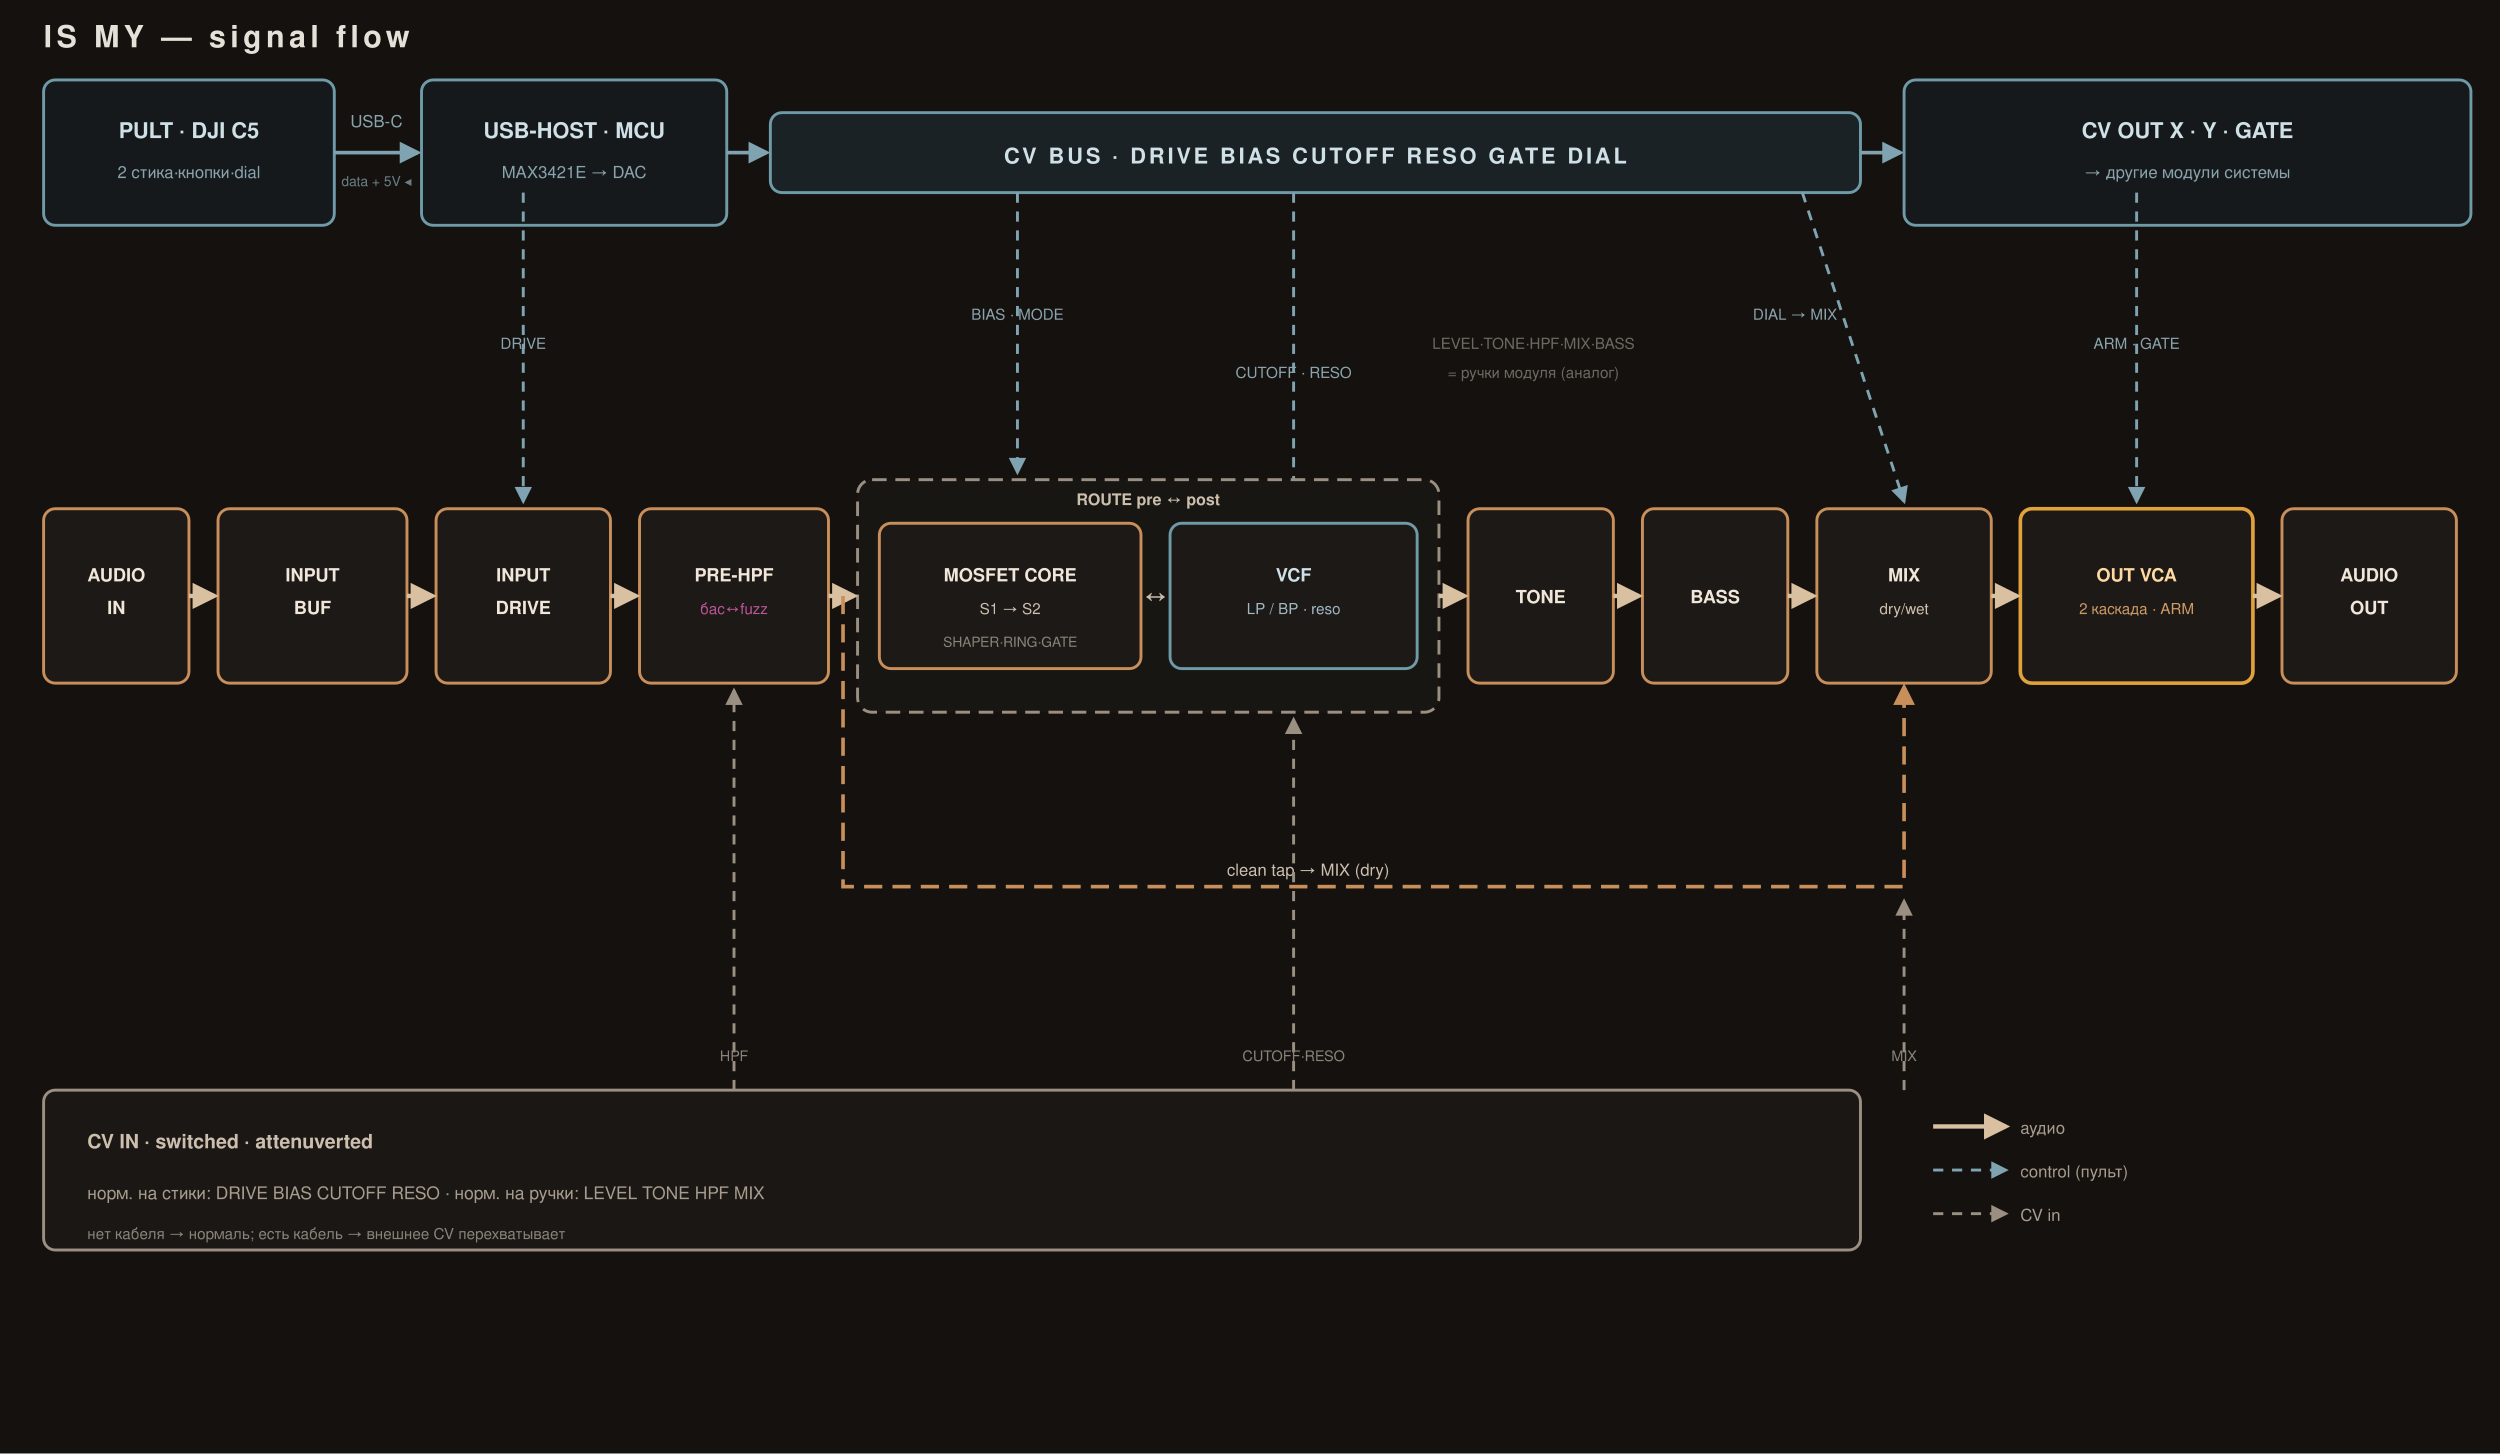
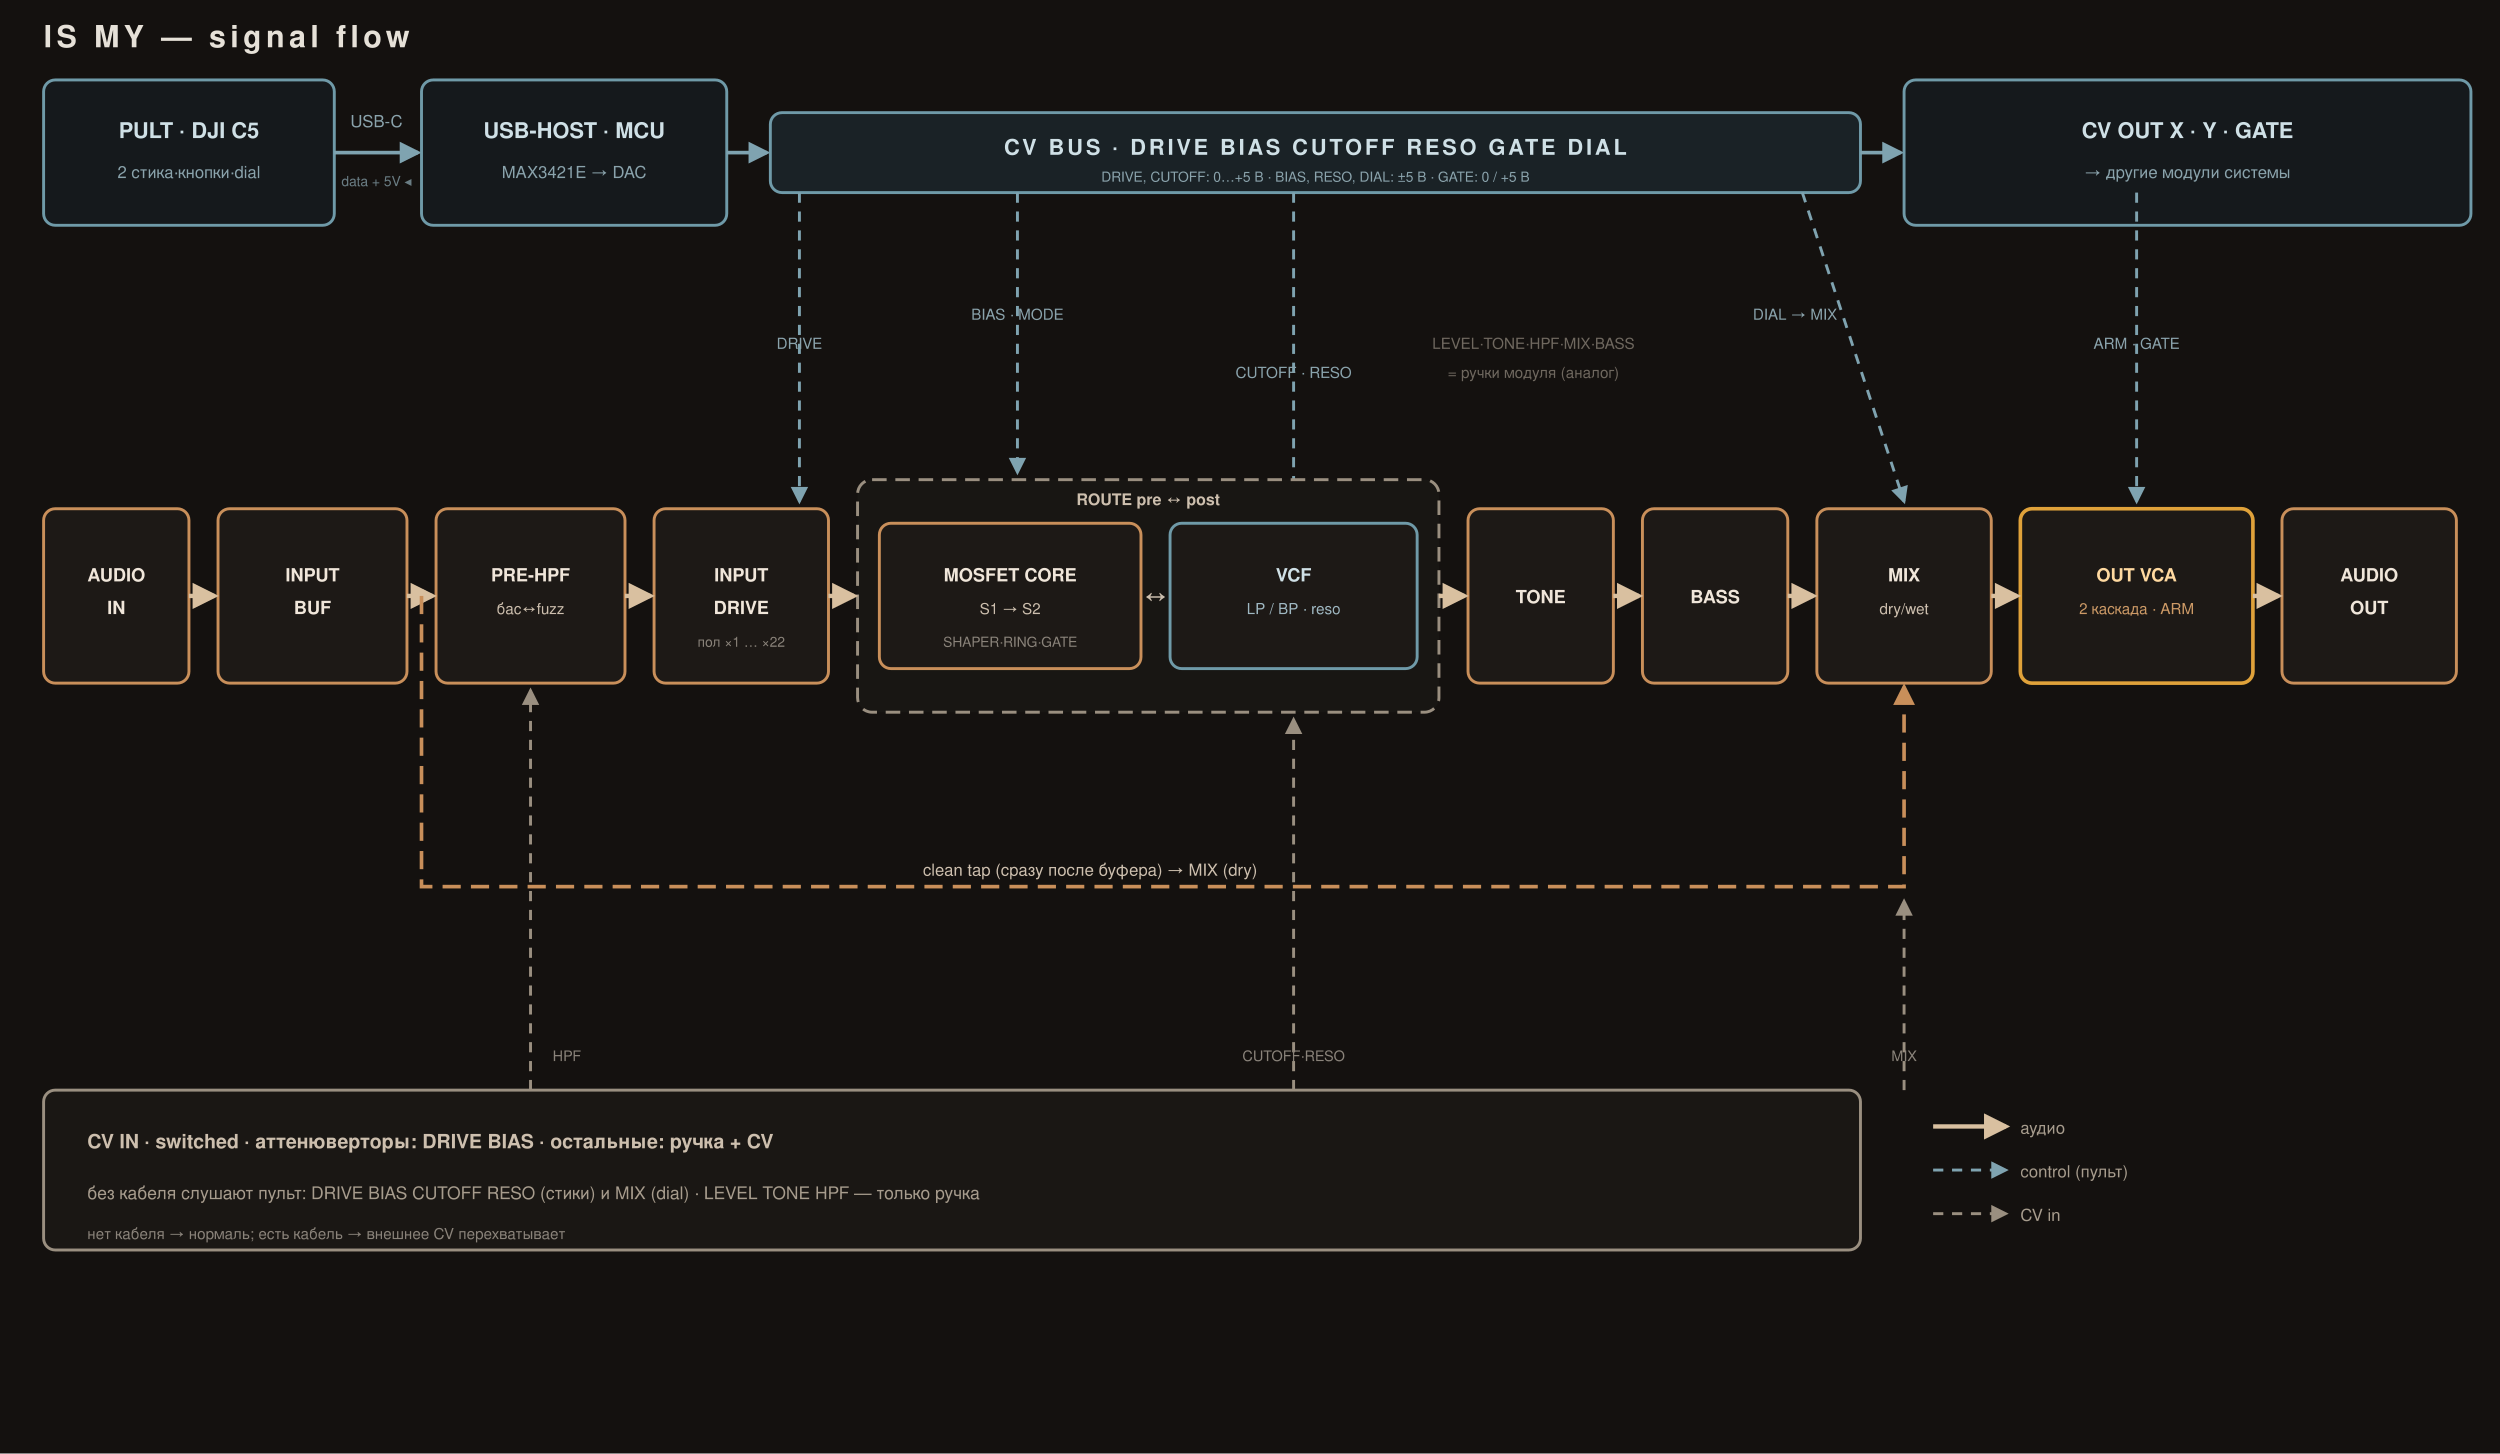
<svg xmlns="http://www.w3.org/2000/svg" width="1376" height="800" viewBox="0 0 344 200" font-family="Helvetica, Arial, sans-serif">
  <defs>
    <marker id="arr" markerWidth="6" markerHeight="6" refX="5" refY="3" orient="auto">
      <path d="M0,0 L6,3 L0,6 z" fill="#d9c0a0" />
    </marker>
    <marker id="arrb" markerWidth="6" markerHeight="6" refX="5" refY="3" orient="auto">
      <path d="M0,0 L6,3 L0,6 z" fill="#7fa3b0" />
    </marker>
    <marker id="arrg" markerWidth="6" markerHeight="6" refX="5" refY="3" orient="auto">
      <path d="M0,0 L6,3 L0,6 z" fill="#9a8f80" />
    </marker>
    <marker id="arrc" markerWidth="6" markerHeight="6" refX="5" refY="3" orient="auto">
      <path d="M0,0 L6,3 L0,6 z" fill="#c98f5a" />
    </marker>
  </defs>
  <rect x="0" y="0" width="344" height="200" fill="#14110f" />
  <text x="6" y="6.5" font-size="4.2" font-weight="700" letter-spacing="0.6" fill="#e6e1d8">IS MY — signal flow</text>
  <rect x="6" y="11" width="40" height="20" rx="1.6" fill="#15191c" stroke="#6f9aa8" stroke-width="0.4" />
  <text x="26" y="19" text-anchor="middle" font-size="3" font-weight="600" fill="#cfe0e6">PULT · DJI C5</text>
  <text x="26" y="24.5" text-anchor="middle" font-size="2.3" fill="#8aa3ac">2 стика·кнопки·dial</text>
  <text x="51.8" y="17.5" text-anchor="middle" font-size="2.3" fill="#8aa3ac">USB-C</text>
  <line x1="46" y1="21" x2="57.5" y2="21" stroke="#7fa3b0" stroke-width="0.5" marker-end="url(#arrb)" />
  <text x="51.8" y="25.6" text-anchor="middle" font-size="1.9" fill="#6a7d84">data + 5V ◂</text>
  <rect x="58" y="11" width="42" height="20" rx="1.6" fill="#15191c" stroke="#6f9aa8" stroke-width="0.4" />
  <text x="79" y="19" text-anchor="middle" font-size="3" font-weight="600" fill="#cfe0e6">USB-HOST · MCU</text>
  <text x="79" y="24.5" text-anchor="middle" font-size="2.3" fill="#8aa3ac">MAX3421E → DAC</text>
  <line x1="100" y1="21" x2="105.5" y2="21" stroke="#7fa3b0" stroke-width="0.5" marker-end="url(#arrb)" />
  <rect x="106" y="15.5" width="150" height="11" rx="1.6" fill="#1a2226" stroke="#6f9aa8" stroke-width="0.4" />
-   <text x="181" y="22.5" text-anchor="middle" font-size="3" font-weight="600" letter-spacing="0.4" fill="#cfe0e6">CV BUS · DRIVE  BIAS  CUTOFF  RESO  GATE  DIAL</text>
+   <text x="181" y="21.3" text-anchor="middle" font-size="3" font-weight="600" letter-spacing="0.4" fill="#cfe0e6">CV BUS · DRIVE  BIAS  CUTOFF  RESO  GATE  DIAL</text>
+   <text x="181" y="25" text-anchor="middle" font-size="1.9" fill="#8aa3ac">DRIVE, CUTOFF: 0…+5 В · BIAS, RESO, DIAL: ±5 В · GATE: 0 / +5 В</text>
  <line x1="256" y1="21" x2="261.5" y2="21" stroke="#7fa3b0" stroke-width="0.5" marker-end="url(#arrb)" />
  <rect x="262" y="11" width="78" height="20" rx="1.6" fill="#15191c" stroke="#6f9aa8" stroke-width="0.4" />
  <text x="301" y="19" text-anchor="middle" font-size="3" font-weight="600" fill="#cfe0e6">CV OUT  X · Y · GATE</text>
  <text x="301" y="24.5" text-anchor="middle" font-size="2.3" fill="#8aa3ac">→ другие модули системы</text>
  <g stroke="#7fa3b0" stroke-width="0.4" stroke-dasharray="1.4 1.2" fill="none">
-     <line x1="72" y1="26.5" x2="72" y2="69" marker-end="url(#arrb)" />
+     <line x1="110" y1="26.5" x2="110" y2="69" marker-end="url(#arrb)" />
    <line x1="140" y1="26.5" x2="140" y2="65" marker-end="url(#arrb)" />
    <line x1="178" y1="26.5" x2="178" y2="71" marker-end="url(#arrb)" />
    <line x1="248" y1="26.5" x2="262" y2="69" marker-end="url(#arrb)" />
    <line x1="294" y1="26.5" x2="294" y2="69" marker-end="url(#arrb)" />
  </g>
  <g font-size="2.1" fill="#8aa3ac" text-anchor="middle">
-     <text x="72" y="48">DRIVE</text>
+     <text x="110" y="48">DRIVE</text>
    <text x="140" y="44">BIAS · MODE</text>
    <text x="178" y="52">CUTOFF · RESO</text>
    <text x="247" y="44">DIAL → MIX</text>
    <text x="294" y="48">ARM · GATE</text>
    <text x="211" y="48" fill="#6f685f">LEVEL·TONE·HPF·MIX·BASS</text>
    <text x="211" y="52" fill="#6f685f">= ручки модуля (аналог)</text>
  </g>
  <g font-size="2.5" font-weight="600" fill="#f0e6da" text-anchor="middle">
    <rect x="6" y="70" width="20" height="24" rx="1.6" fill="#1d1916" stroke="#c98f5a" stroke-width="0.4" />
    <text x="16" y="80">AUDIO</text>
    <text x="16" y="84.5">IN</text>
    <rect x="30" y="70" width="26" height="24" rx="1.6" fill="#1d1916" stroke="#c98f5a" stroke-width="0.4" />
    <text x="43" y="80">INPUT</text>
    <text x="43" y="84.5">BUF</text>
-     <rect x="60" y="70" width="24" height="24" rx="1.6" fill="#1d1916" stroke="#c98f5a" stroke-width="0.4" />
-     <text x="72" y="80">INPUT</text>
-     <text x="72" y="84.5">DRIVE</text>
-     <rect x="88" y="70" width="26" height="24" rx="1.6" fill="#1d1916" stroke="#c98f5a" stroke-width="0.4" />
-     <text x="101" y="80">PRE-HPF</text>
-     <text x="101" y="84.5" font-size="2.1" font-weight="400" fill="#b59">бас↔fuzz</text>
+     <rect x="60" y="70" width="26" height="24" rx="1.6" fill="#1d1916" stroke="#c98f5a" stroke-width="0.4" />
+     <text x="73" y="80">PRE-HPF</text>
+     <text x="73" y="84.5" font-size="2.1" font-weight="400" fill="#cdbfae">бас↔fuzz</text>
+     <rect x="90" y="70" width="24" height="24" rx="1.6" fill="#1d1916" stroke="#c98f5a" stroke-width="0.4" />
+     <text x="102" y="80">INPUT</text>
+     <text x="102" y="84.5">DRIVE</text>
+     <text x="102" y="89" font-size="1.9" font-weight="400" fill="#8a837a">пол ×1 … ×22</text>
    <rect x="118" y="66" width="80" height="32" rx="2" fill="#181613" stroke="#9a8f80" stroke-width="0.4" stroke-dasharray="2 1.2" />
    <text x="158" y="69.5" text-anchor="middle" font-size="2.2" font-weight="600" fill="#cdbfae">ROUTE  pre ↔ post</text>
    <rect x="121" y="72" width="36" height="20" rx="1.6" fill="#1d1916" stroke="#c98f5a" stroke-width="0.4" />
    <text x="139" y="80">MOSFET CORE</text>
    <text x="139" y="84.5" font-size="2.1" font-weight="400" fill="#cdbfae">S1 → S2</text>
    <text x="139" y="89" font-size="1.9" font-weight="400" fill="#8a837a">SHAPER·RING·GATE</text>
    <text x="159" y="83.2" text-anchor="middle" font-size="3.4" fill="#cdbfae">↔</text>
    <rect x="161" y="72" width="34" height="20" rx="1.6" fill="#1d1916" stroke="#6f9aa8" stroke-width="0.4" />
    <text x="178" y="80" fill="#cfe0e6">VCF</text>
    <text x="178" y="84.5" font-size="2.1" font-weight="400" fill="#9fb8c2">LP / BP · reso</text>
    <rect x="202" y="70" width="20" height="24" rx="1.6" fill="#1d1916" stroke="#c98f5a" stroke-width="0.4" />
    <text x="212" y="83">TONE</text>
    <rect x="226" y="70" width="20" height="24" rx="1.6" fill="#1d1916" stroke="#c98f5a" stroke-width="0.4" />
    <text x="236" y="83">BASS</text>
    <rect x="250" y="70" width="24" height="24" rx="1.6" fill="#1d1916" stroke="#c98f5a" stroke-width="0.4" />
    <text x="262" y="80">MIX</text>
    <text x="262" y="84.5" font-size="2.1" font-weight="400" fill="#cdbfae">dry/wet</text>
    <rect x="278" y="70" width="32" height="24" rx="1.6" fill="#1d1916" stroke="#e0a23a" stroke-width="0.5" />
    <text x="294" y="80" fill="#ffd9a0">OUT VCA</text>
    <text x="294" y="84.5" font-size="2.1" font-weight="400" fill="#cd9a66">2 каскада · ARM</text>
    <rect x="314" y="70" width="24" height="24" rx="1.6" fill="#1d1916" stroke="#c98f5a" stroke-width="0.4" />
    <text x="326" y="80">AUDIO</text>
    <text x="326" y="84.5">OUT</text>
  </g>
  <g stroke="#d9c0a0" stroke-width="0.6" marker-end="url(#arr)">
    <line x1="26" y1="82" x2="29.5" y2="82" />
    <line x1="56" y1="82" x2="59.5" y2="82" />
-     <line x1="84" y1="82" x2="87.5" y2="82" />
+     <line x1="86" y1="82" x2="89.5" y2="82" />
    <line x1="114" y1="82" x2="117.5" y2="82" />
    <line x1="198" y1="82" x2="201.5" y2="82" />
    <line x1="222" y1="82" x2="225.5" y2="82" />
    <line x1="246" y1="82" x2="249.5" y2="82" />
    <line x1="274" y1="82" x2="277.5" y2="82" />
    <line x1="310" y1="82" x2="313.5" y2="82" />
  </g>
-   <circle cx="116" cy="82" r="0.9" fill="#d9c0a0" />
-   <path d="M116,82 L116,122 L262,122 L262,94.5" fill="none" stroke="#c98f5a" stroke-width="0.5" stroke-dasharray="2.5 1.4" marker-end="url(#arrc)" />
-   <text x="180" y="120.5" text-anchor="middle" font-size="2.3" fill="#cdbfae">clean tap → MIX (dry)</text>
+   <circle cx="58" cy="82" r="0.9" fill="#d9c0a0" />
+   <path d="M58,82 L58,122 L262,122 L262,94.5" fill="none" stroke="#c98f5a" stroke-width="0.5" stroke-dasharray="2.5 1.4" marker-end="url(#arrc)" />
+   <text x="150" y="120.5" text-anchor="middle" font-size="2.3" fill="#cdbfae">clean tap (сразу после буфера) → MIX (dry)</text>
  <rect x="6" y="150" width="250" height="22" rx="1.6" fill="#1a1714" stroke="#9a8f80" stroke-width="0.4" />
-   <text x="12" y="158" font-size="2.7" font-weight="600" fill="#cdbfae">CV IN · switched · attenuverted</text>
-   <text x="12" y="165" font-size="2.4" fill="#a79c8d">норм. на стики: DRIVE BIAS CUTOFF RESO · норм. на ручки: LEVEL TONE HPF MIX</text>
+   <text x="12" y="158" font-size="2.7" font-weight="600" fill="#cdbfae">CV IN · switched · аттенюверторы: DRIVE BIAS · остальные: ручка + CV</text>
+   <text x="12" y="165" font-size="2.4" fill="#a79c8d">без кабеля слушают пульт: DRIVE BIAS CUTOFF RESO (стики) и MIX (dial) · LEVEL TONE HPF — только ручка</text>
  <text x="12" y="170.5" font-size="2.1" fill="#8a837a">нет кабеля → нормаль;  есть кабель → внешнее CV перехватывает</text>
  <g stroke="#9a8f80" stroke-width="0.4" stroke-dasharray="1.4 1.2" fill="none">
-     <line x1="101" y1="150" x2="101" y2="95" marker-end="url(#arrg)" />
+     <line x1="73" y1="150" x2="73" y2="95" marker-end="url(#arrg)" />
    <line x1="178" y1="150" x2="178" y2="99" marker-end="url(#arrg)" />
    <line x1="262" y1="150" x2="262" y2="124" marker-end="url(#arrg)" />
  </g>
  <g font-size="2" fill="#8a837a" text-anchor="middle">
-     <text x="101" y="146">HPF</text>
+     <text x="78" y="146">HPF</text>
    <text x="178" y="146">CUTOFF·RESO</text>
    <text x="262" y="146">MIX</text>
  </g>
  <g font-size="2.3">
    <line x1="266" y1="155" x2="276" y2="155" stroke="#d9c0a0" stroke-width="0.6" marker-end="url(#arr)" />
    <text x="278" y="156" fill="#a79c8d">аудио</text>
    <line x1="266" y1="161" x2="276" y2="161" stroke="#7fa3b0" stroke-width="0.4" stroke-dasharray="1.4 1.2" marker-end="url(#arrb)" />
    <text x="278" y="162" fill="#a79c8d">control (пульт)</text>
    <line x1="266" y1="167" x2="276" y2="167" stroke="#9a8f80" stroke-width="0.4" stroke-dasharray="1.4 1.2" marker-end="url(#arrg)" />
    <text x="278" y="168" fill="#a79c8d">CV in</text>
  </g>
</svg>
